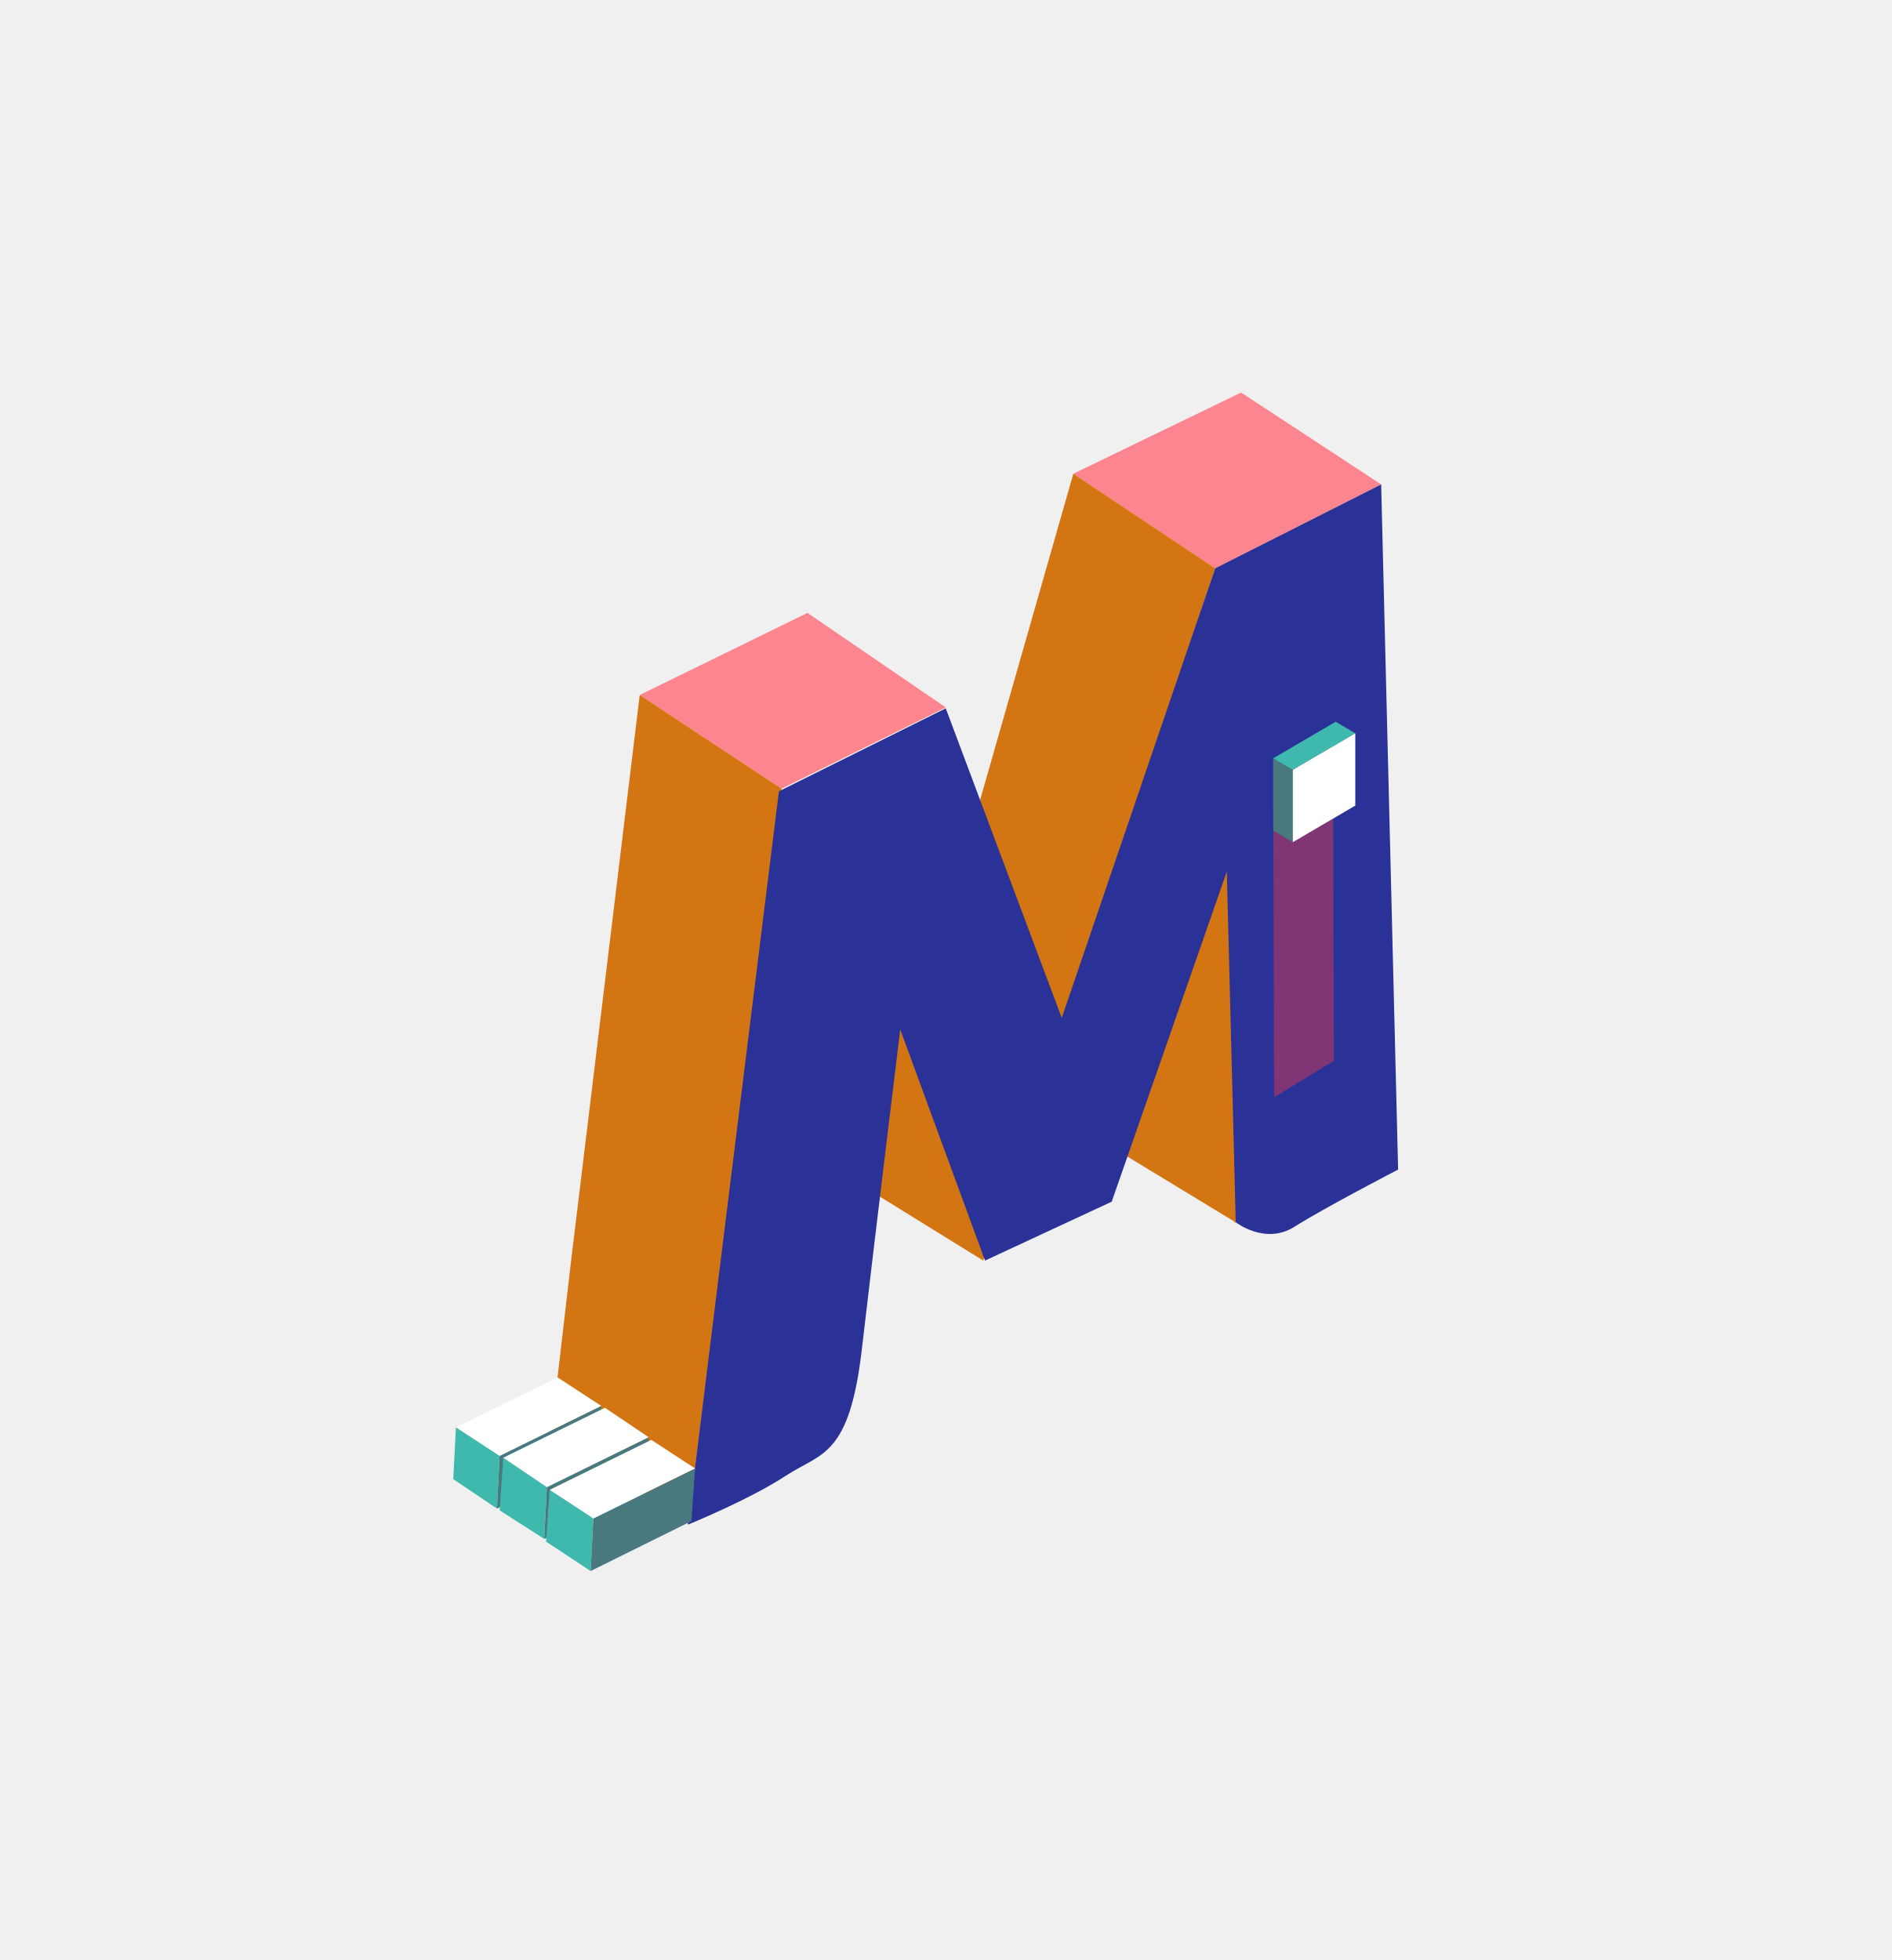
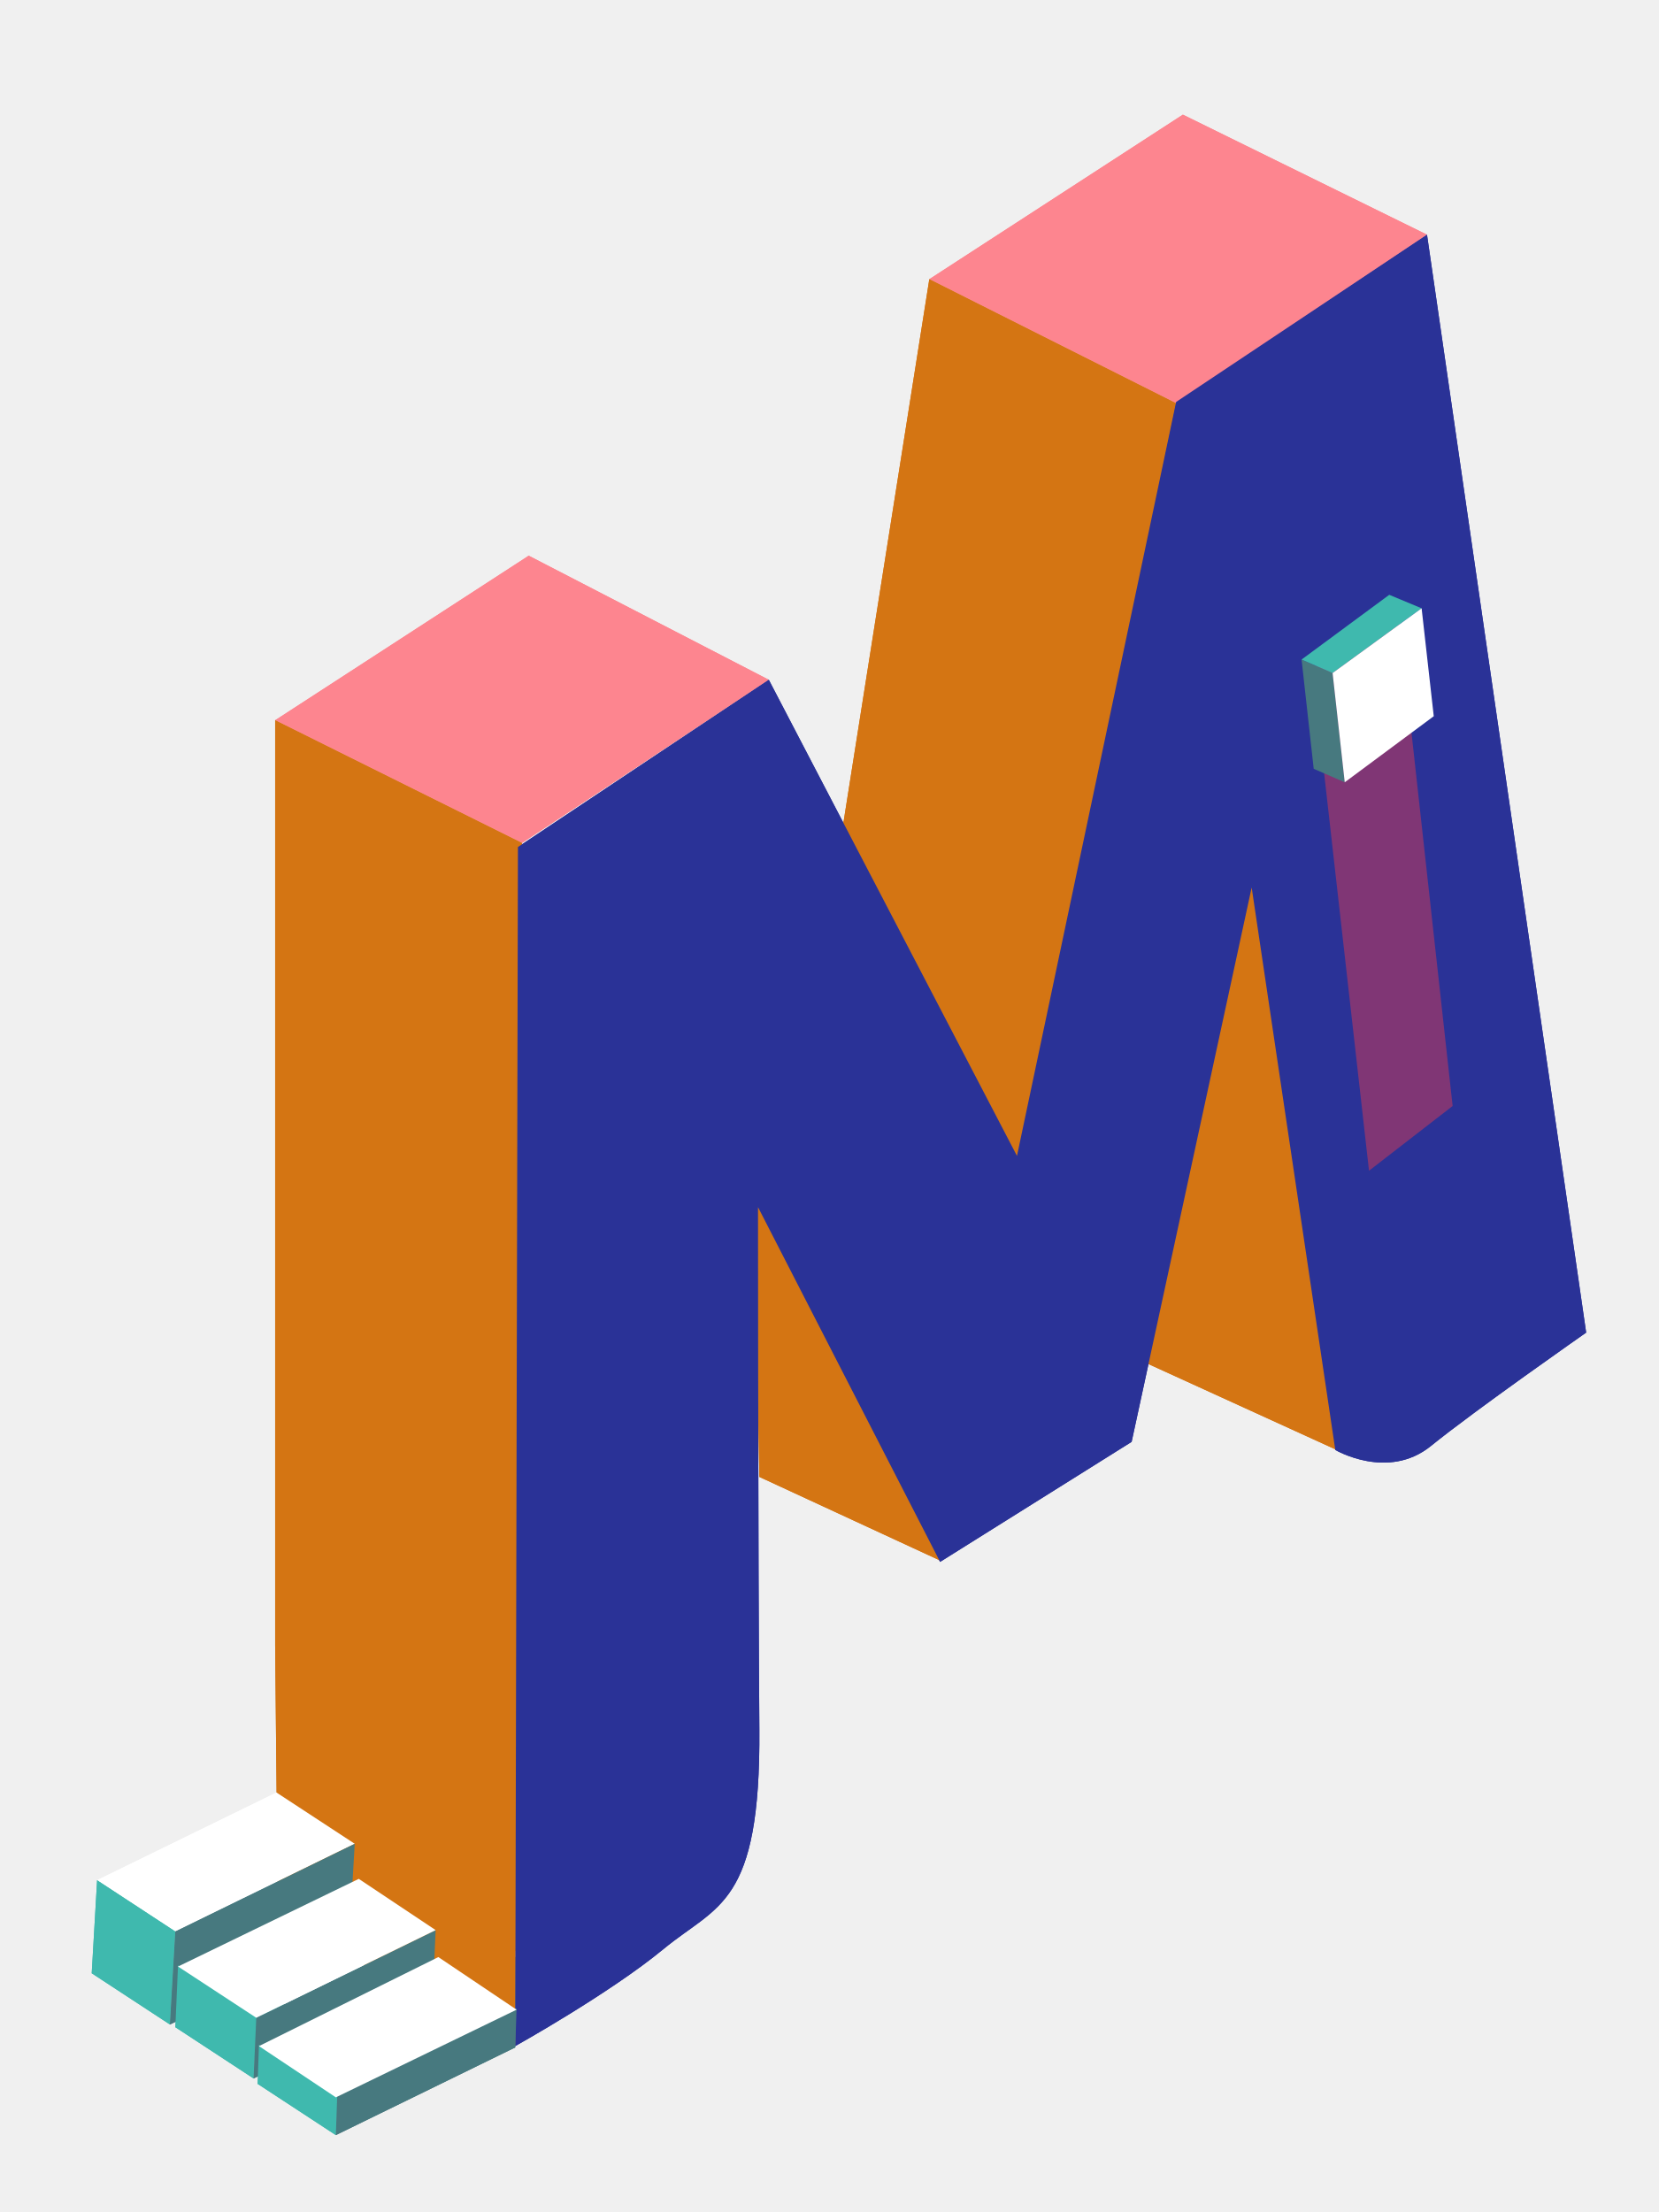
- <svg xmlns="http://www.w3.org/2000/svg" version="1.1" id="all" x="0px" y="0px" width="212px" height="219.7px" viewBox="0 0 212 219.7" style="enable-background:new 0 0 212 219.7;" xml:space="preserve">
-   <style type="text/css">
- 
- 	.st0{fill:#47797F;}
- 	.st1{fill:#4779B3;}
- 	.st2{display:inline;fill:#803675;}
- 	.st3{fill:#E2C000;}
- 	.st4{fill:#803675;}
- 	.st5{fill:#85ACFF;}
- 	.st6{fill:#F4571C;}
- 	.st7{display:inline;fill:#2A3297;}
- 	.st8{display:inline;fill:#FD858F;}
- 	.st9{display:inline;fill:#FFFFFF;}
- 	.st10{fill:#2A3297;}
- 	.st11{fill:#FD858F;}
- 	.st12{fill:#FEFFFF;}
- 	.st13{fill:#FFFFFF;}
- 	.st14{fill:#634382;}
- 	.st15{fill:#6390FF;}
- 	.st16{display:inline;fill:#D47513;}
- 	.st17{fill:#0000A6;}
- 	.st18{display:inline;fill:#3FB9AE;}
- 	.st19{fill:#D2B8B5;}
- 	.st20{fill:#D47513;}
- 	.st21{fill:#D9B90F;}
- 	.st22{fill:#3FB9AE;}
- 	.st23{display:none;}
- 	.st24{display:inline;fill:#47797F;}
- 	.st25{fill:#0D1B42;}
- 	.st26{fill:#0F1D42;}
- 	.st27{fill:#0F1D44;}
- 	.st28{fill:#DDBA18;}
- 	.st29{fill:none;stroke:#000000;stroke-width:1.126;stroke-linecap:round;stroke-miterlimit:10;}
- 
- </style>
-   <g id="m3-anim2">
- </g>
-   <g id="m3-anim1" class="st23">
- </g>
-   <g id="m2-anim2">
- </g>
-   <g id="m2-anim1">
- </g>
-   <g id="c-anim1">
- </g>
-   <g id="c-anim2">
- </g>
-   <g id="m1-anim1">
-     <polygon class="st11" points="90.5,68.7 71.7,77.9 87.6,88.4 106,79.3  " />
-     <polygon class="st11" points="139.1,44 120.3,53.1 136.2,63.7 154.8,54.3  " />
-     <polyline class="st20" points="136.2,63.7 120.3,53.1 109.3,91.6 118.1,117.5 136.2,63.7  " />
-     <polygon class="st20" points="100.5,114.4 98.4,134 110.2,141.3 110.9,138.6  " />
-     <polyline class="st20" points="138.3,136.9 125.3,129 137.3,93.6 142.4,108.1 138.5,137.1 138.5,137.1  " />
-     <polygon class="st20" points="71.7,77.9 64,141.4 61.8,160.3 77.1,170.8 87.6,88.4  " />
-     <path class="st10" d="M154.8,54.3l-18.6,9.4L119,114.1l-13-34.7l-18.7,9.3l-10.2,82.2c0,0,6.9-2.8,11-5.5c4-2.6,7.1-2.1,8.5-14.2   c1.4-12.1,4.3-35.8,4.3-35.8l9.5,25.9l14.2-6.6l12.9-37l1,39.3c0,0,3.3,2.6,6.6,0.5c3.3-2.1,11.6-6.4,11.6-6.4L154.8,54.3z" />
-     <polygon class="st13" points="62.5,154.4 51.1,160 56,163.2 67.4,157.6  " />
-     <polygon class="st22" points="51.1,160 50.8,165.8 55.7,169.1 56,163.2  " />
-     <polygon class="st0" points="56,163.2 55.7,169.1 67.1,163.5 67.4,157.6  " />
-     <polygon class="st22" points="56.4,163.4 56,169.3 61,172.5 61.3,166.6  " />
-     <polygon class="st0" points="61.3,166.6 61,172.5 72.3,167 72.7,161.1  " />
-     <polygon class="st13" points="67.8,157.8 56.4,163.4 61.3,166.7 72.7,161.1  " />
-     <polygon class="st22" points="61.6,167 61.2,172.8 66.2,176.1 66.5,170.2  " />
-     <polygon class="st0" points="66.5,170.2 66.2,176.1 77.5,170.5 77.9,164.6  " />
-     <polygon class="st13" points="73,161.4 61.6,167 66.5,170.2 77.9,164.6  " />
-     <polygon class="st4" points="149.4,81.4 142.7,85.5 142.8,123 149.5,118.9  " />
-     <polygon class="st0" points="144.9,86.3 142.7,85 142.7,93.1 144.9,94.4  " />
-     <polygon class="st22" points="149.7,80.9 142.7,85 144.9,86.3 151.9,82.2  " />
-     <polygon class="st13" points="151.9,82.2 144.9,86.3 144.9,94.4 151.9,90.3  " />
+ <svg xmlns="http://www.w3.org/2000/svg" version="1.0" id="M" x="0px" y="0px" width="123px" height="164px" viewBox="0 0 123 164" enable-background="new 0 0 123 164" xml:space="preserve">
+   <g id="m-anim1">
+     <polygon fill="#FD858F" points="20.4,53.4 38.7,62.5 57,50.4 39.2,41.2" />
+     <polygon fill="#FD858F" points="68.9,20.7 87.2,29.9 105.8,17.4 87.7,8.5" />
+     <polyline fill="#D47513" points="87.2,29.9 68.9,20.7 62.2,63.1 74.9,89.5 87.2,29.9" />
+     <polyline fill="#D47513" points="69.7,115.7 56.3,109.5 55.9,88.4 70.1,112.8 69.7,115.7" />
+     <polyline fill="#D47513" points="99.1,107.5 84.2,100.7 92.3,61.5 99.7,76.2 99.3,107.6 99.3,107.6" />
+     <polygon fill="#D47513" points="38.7,62.5 38.2,151.6 20.6,142.4 20.4,122 20.4,53.4" />
+     <path fill="#2A3297" d="M38.4,62.8l-0.2,88.9c0,0,7-3.9,11-7.2s7.2-3.2,7.1-16.3c-0.1-13.101-0.1-38.7-0.1-38.7l13.5,26.3   l14.2-8.899L92.8,65.8l6.2,41.7c0,0,3.9,2.3,7.1-0.3c3.2-2.601,11.5-8.4,11.5-8.4l-11.8-81.4L87.2,29.8L75.4,85.7L57,50.4   L38.4,62.8z" />
+     <polygon fill="#803675" points="103.6,44.8 97.3,49.6 101.5,86.8 107.7,82" />
+     <polygon fill="#47797F" points="103.1,83 100.8,82 101.7,90.1 104,91.1" />
+     <polygon fill="#3FB9AE" points="107.4,77.2 100.8,82 103.1,83 109.7,78.2" />
+     <polygon fill="#FFFFFF" points="109.7,78.2 103.1,83 104,91.1 110.6,86.3" />
+     <polygon fill="#FFFFFF" points="20.5,132.9 7.2,139.4 13,143.2 26.3,136.7" />
+     <polygon fill="#3FB9AE" points="7.2,139.4 6.8,146.3 12.6,150.1 13,143.2" />
+     <polygon fill="#47797F" points="13,143.2 12.6,150.1 25.9,143.6 26.3,136.7" />
+     <polygon fill="#3FB9AE" points="13.4,143.4 13,150.3 18.8,154.1 19.2,147.2" />
+     <polygon fill="#47797F" points="19.2,147.2 18.8,154.1 32.1,147.6 32.5,140.7" />
+     <polygon fill="#FFFFFF" points="26.7,136.9 13.4,143.5 19.2,147.3 32.5,140.7" />
+     <polygon fill="#3FB9AE" points="19.5,147.6 19.1,154.5 24.9,158.3 25.3,151.4" />
+     <polygon fill="#47797F" points="25.3,151.4 24.9,158.3 38.2,151.8 38.6,144.9" />
+     <polygon fill="#FFFFFF" points="32.8,141 19.5,147.6 25.3,151.4 38.6,144.9" />
  </g>
-   <g id="m1-anim2" class="st23">
-     <polygon class="st8" points="71.7,77.9 87.6,88.4 106,79.3 90.5,68.7  " />
-     <polygon class="st8" points="120.3,53.1 136.2,63.7 154.8,54.3 139.1,44  " />
-     <polyline class="st16" points="136.2,63.7 120.3,53.1 109.3,91.6 118.1,117.5 136.2,63.7  " />
-     <polyline class="st16" points="110.2,141.3 98.4,134 100.5,114.4 110.9,138.6 110.2,141.3  " />
-     <polyline class="st16" points="138.3,136.9 125.3,129 137.3,93.6 142.4,108.1 138.5,137.1 138.5,137.1  " />
-     <polyline class="st16" points="87.6,88.4 71.7,77.9 64,141.4 61.8,160.3 77.1,170.8  " />
-     <path class="st7" d="M87.3,88.6l-10.2,82.2c0,0,6.9-2.8,11-5.5c4-2.6,7.1-2.1,8.5-14.2c1.4-12.1,4.3-35.8,4.3-35.8l9.5,25.9   l14.2-6.6l12.9-37l1,39.3c0,0,3.3,2.6,6.6,0.5c3.3-2.1,11.6-6.4,11.6-6.4l-1.7-76.6l-18.6,9.4L119,114.1l-13-34.7L87.3,88.6z" />
-     <polygon class="st9" points="62.5,154.4 51.1,160 56,163.2 67.4,157.6  " />
-     <polygon class="st18" points="51.1,160 50.8,165.8 55.7,169.1 56,163.2  " />
-     <polygon class="st24" points="56,163.2 55.7,169.1 67.1,163.5 67.4,157.6  " />
-     <polygon class="st18" points="56.3,165.4 56,169.3 61,172.5 61.2,168.7  " />
-     <polygon class="st24" points="61.2,168.7 61,172.5 72.3,167 72.6,163.2  " />
-     <polygon class="st9" points="67.6,159.9 56.2,165.5 61.1,168.7 72.5,163.1  " />
-     <polygon class="st18" points="61.4,171 61.2,172.9 66.2,176.2 66.3,174.3  " />
-     <polygon class="st24" points="66.3,174.3 66.2,176.2 77.5,170.6 77.6,168.8  " />
-     <polygon class="st9" points="72.7,165.5 61.3,171.1 66.3,174.3 77.6,168.8  " />
-     <polygon class="st2" points="149.4,81.4 142.7,85.5 142.8,123 149.5,118.9  " />
-     <polygon class="st24" points="144.9,119.4 142.7,118.2 142.7,126.3 144.9,127.5  " />
-     <polygon class="st18" points="149.7,114.1 142.7,118.2 144.9,119.4 151.9,115.3  " />
-     <polygon class="st9" points="151.9,115.3 144.9,119.4 144.9,127.5 151.9,123.5  " />
+   <g id="m-anim2">
+     <polygon fill="#FD858F" points="20.4,53.4 38.7,62.5 57,50.4 39.2,41.2" />
+     <polygon fill="#FD858F" points="68.9,20.7 87.2,29.9 105.8,17.4 87.7,8.5" />
+     <polyline fill="#D47513" points="87.2,29.9 68.9,20.7 62.2,63.1 74.9,89.5 87.2,29.9" />
+     <polyline fill="#D47513" points="69.7,115.7 56.3,109.5 55.9,88.4 70.1,112.8 69.7,115.7" />
+     <polyline fill="#D47513" points="99.1,107.5 84.2,100.7 92.3,61.5 99.7,76.2 99.3,107.6 99.3,107.6" />
+     <polygon fill="#D47513" points="38.7,62.5 38.2,151.6 20.6,142.4 20.4,122 20.4,53.4" />
+     <path fill="#2A3297" d="M38.4,62.8l-0.2,88.9c0,0,7-3.9,11-7.2s7.2-3.2,7.1-16.3c-0.1-13.101-0.1-38.7-0.1-38.7l13.5,26.3   l14.2-8.899L92.8,65.8l6.2,41.7c0,0,3.9,2.3,7.1-0.3c3.2-2.601,11.5-8.4,11.5-8.4l-11.8-81.4L87.2,29.8L75.4,85.7L57,50.4   L38.4,62.8z" />
+     <polygon fill="#803675" points="103.6,44.8 97.3,49.6 101.5,86.8 107.7,82" />
+     <polygon fill="#47797F" points="98.8,49.9 96.5,48.9 97.4,57 99.7,58" />
+     <polygon fill="#3FB9AE" points="103,44.1 96.5,48.9 98.8,49.9 105.4,45.1" />
+     <polygon fill="#FFFFFF" points="105.4,45.1 98.8,49.9 99.7,58 106.3,53.1" />
+     <polygon fill="#FFFFFF" points="20.5,132.9 7.2,139.4 13,143.2 26.3,136.7" />
+     <polygon fill="#3FB9AE" points="7.2,139.4 6.8,146.3 12.6,150.1 13,143.2" />
+     <polygon fill="#47797F" points="13,143.2 12.6,150.1 25.9,143.6 26.3,136.7" />
+     <polygon fill="#3FB9AE" points="13.2,145.7 13,150.3 18.8,154.1 19,149.5" />
+     <polygon fill="#47797F" points="19,149.6 18.8,154.1 32.1,147.6 32.3,143.1" />
+     <polygon fill="#FFFFFF" points="26.6,139.3 13.2,145.8 19,149.6 32.3,143.1" />
+     <polygon fill="#3FB9AE" points="19.2,151.6 19.1,154.5 24.9,158.3 25,155.4" />
+     <polygon fill="#47797F" points="25,155.4 24.9,158.3 38.2,151.8 38.3,148.9" />
+     <polygon fill="#FFFFFF" points="32.5,145.1 19.2,151.7 24.9,155.5 38.3,149" />
  </g>
-   <g id="g-anim1">
- </g>
-   <g id="g-anim2">
- </g>
</svg>
